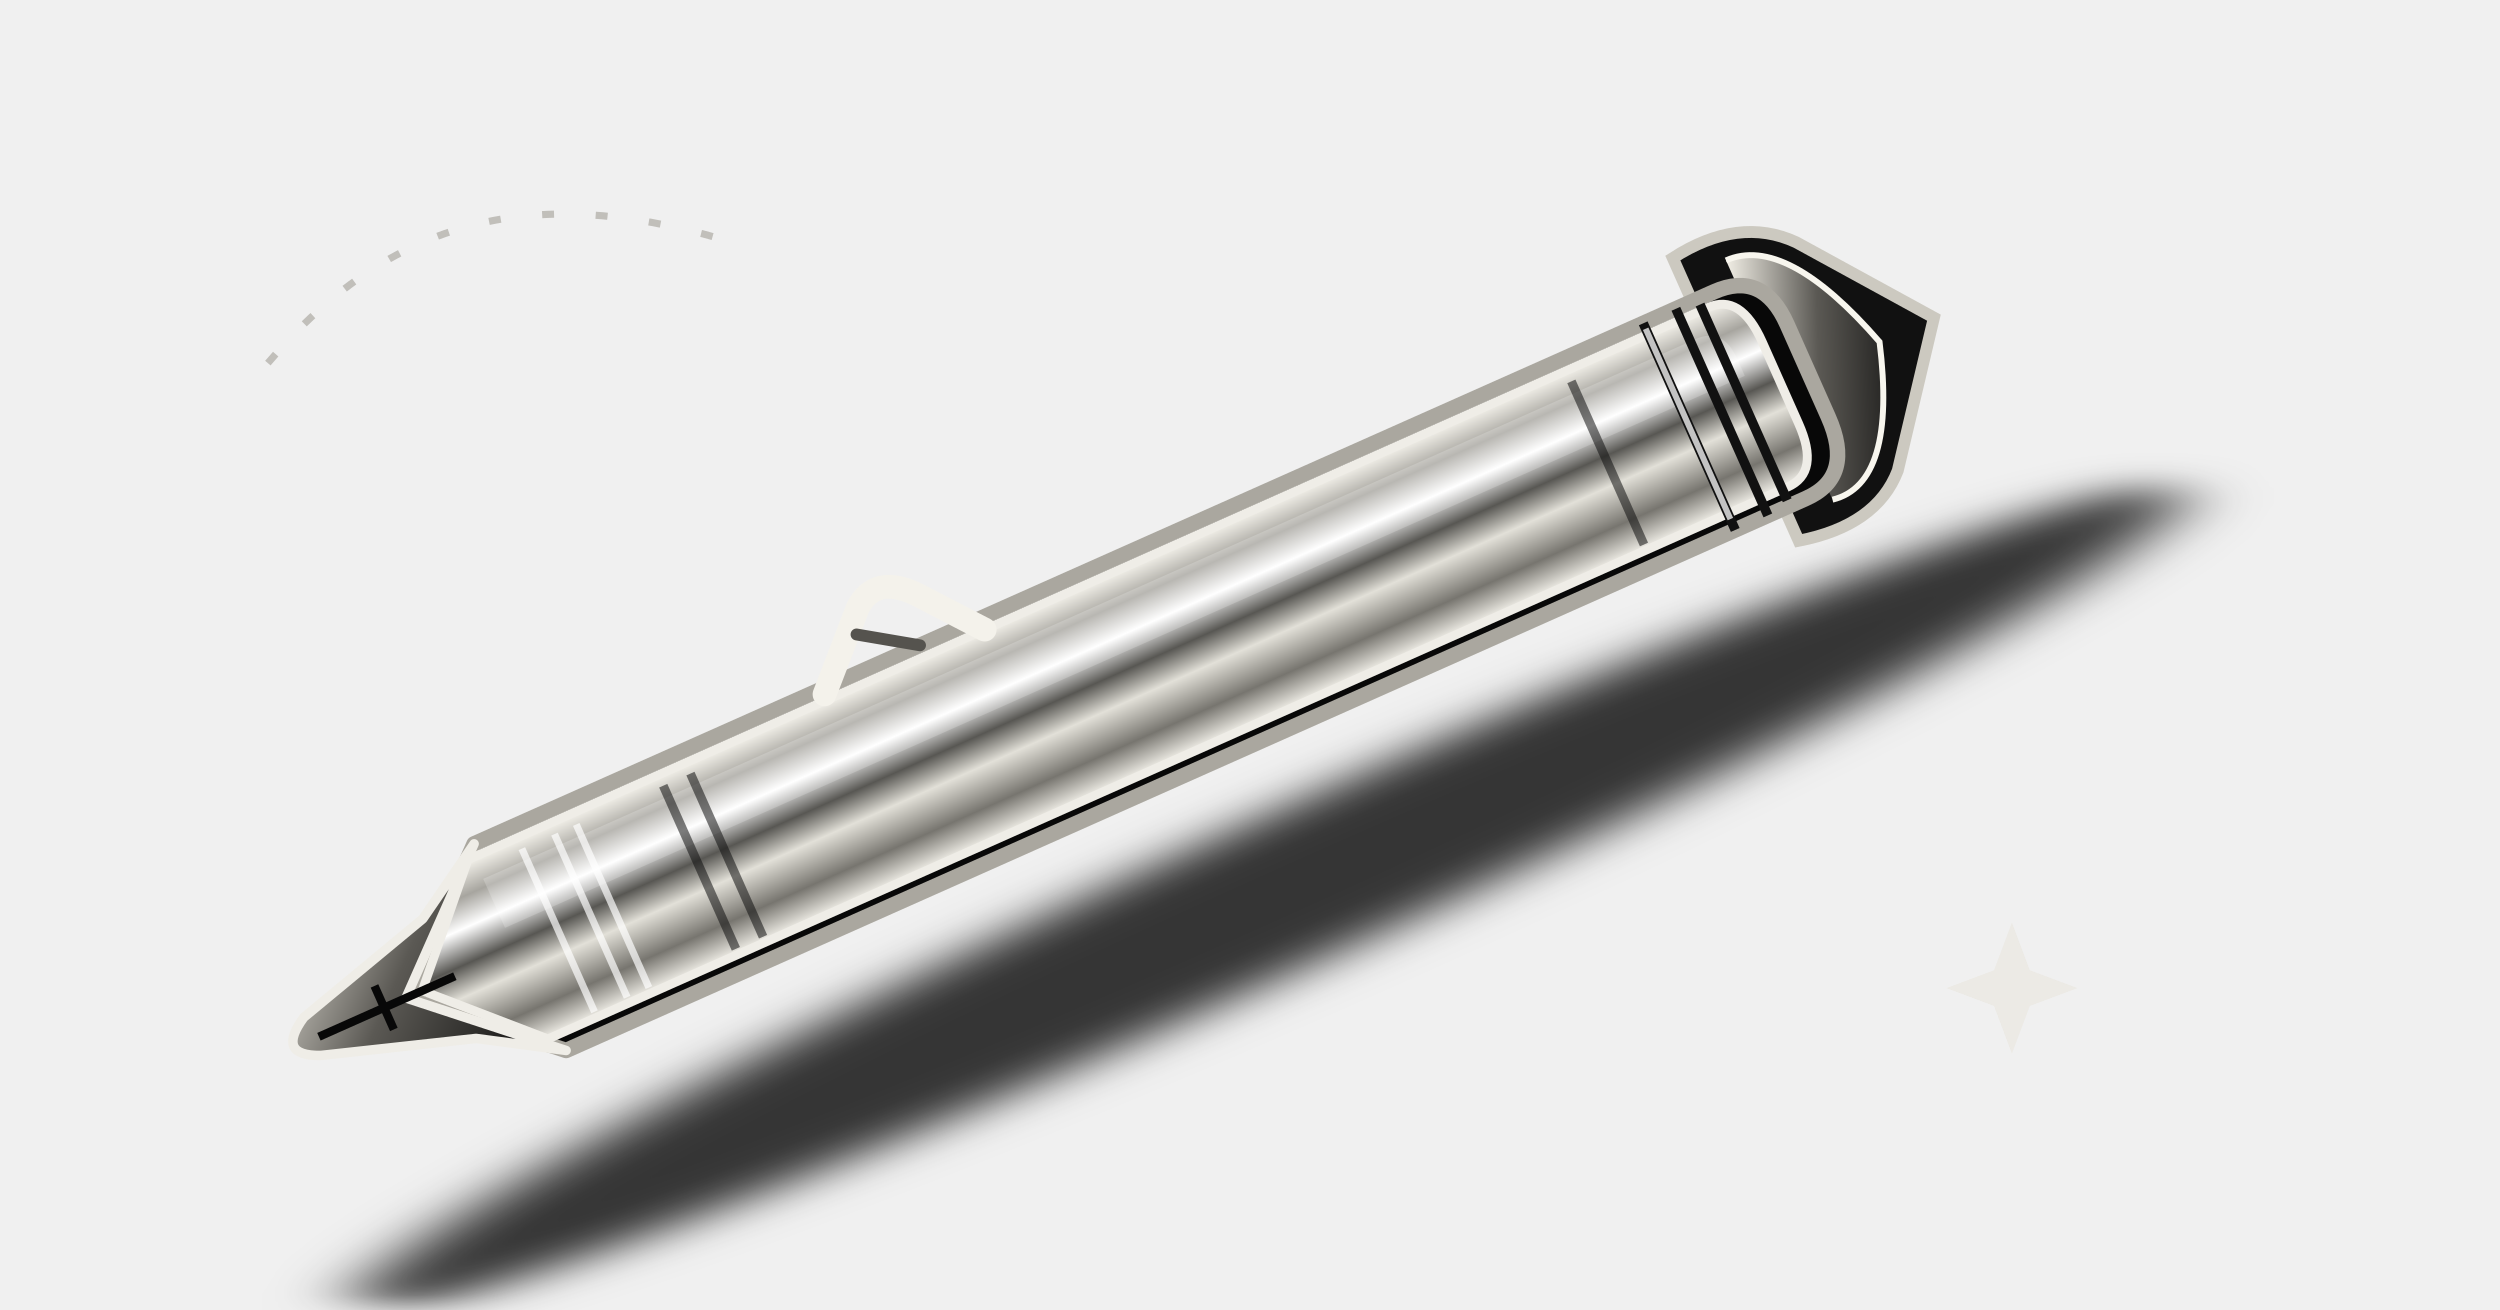
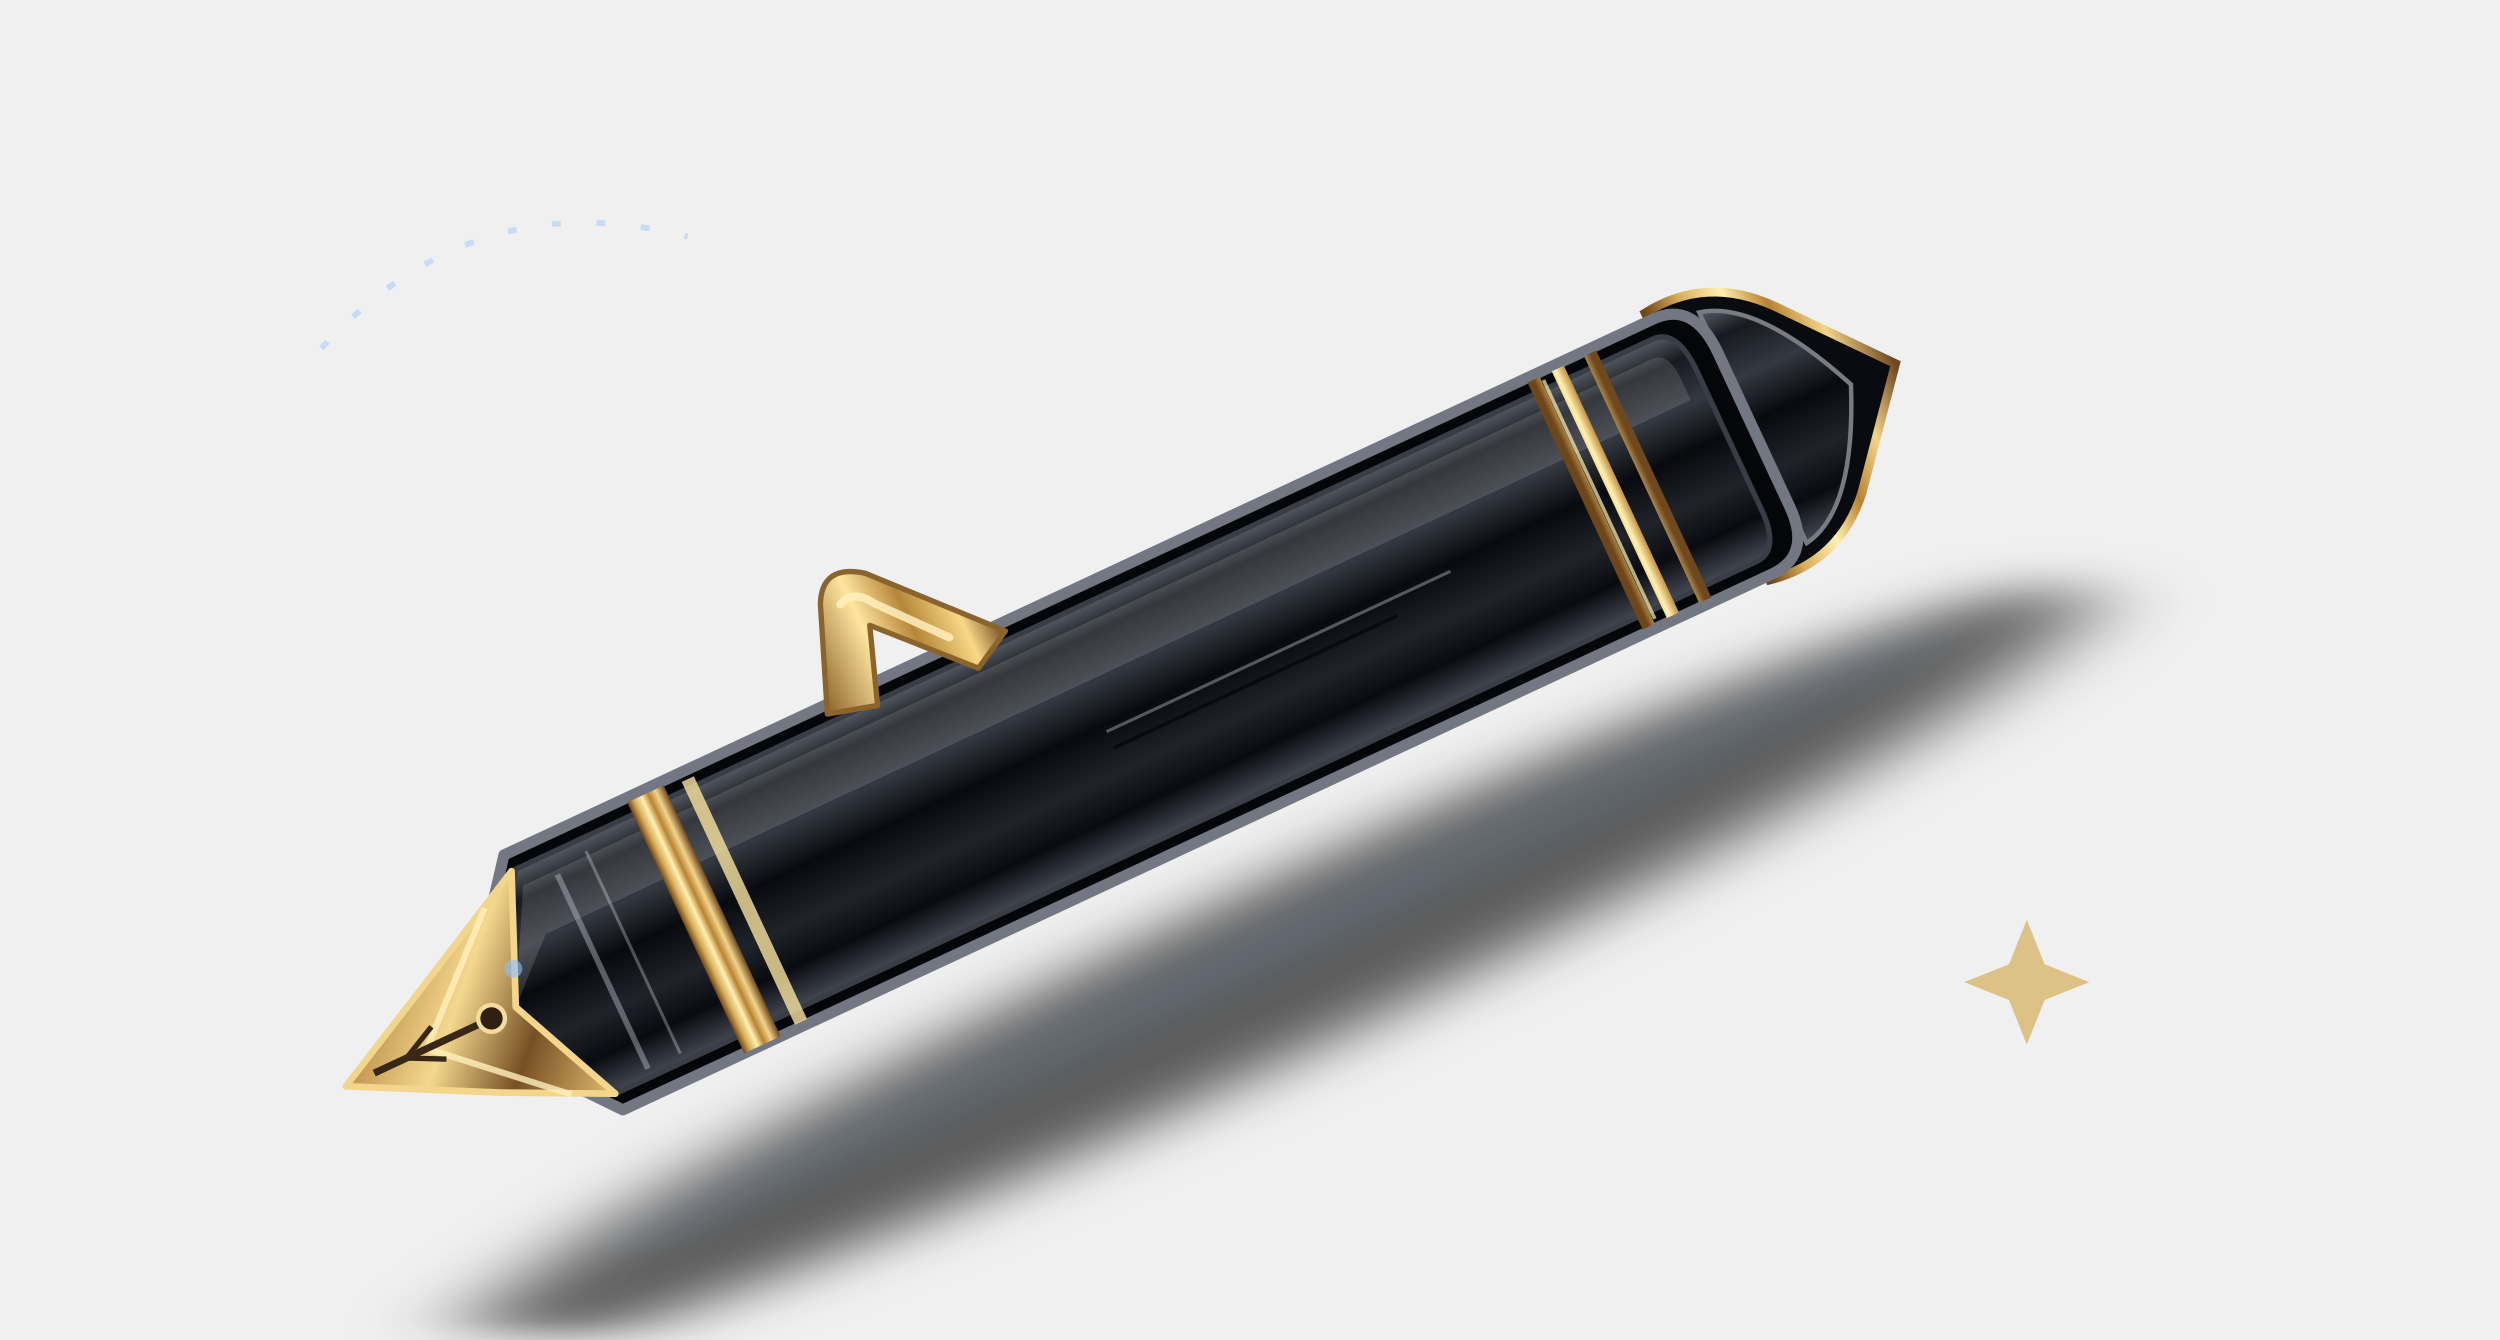
- <svg xmlns="http://www.w3.org/2000/svg" viewBox="0 0 420 220" fill="none" role="img" aria-labelledby="title desc">
+ <svg xmlns="http://www.w3.org/2000/svg" viewBox="0 0 560 300" fill="none" role="img" aria-labelledby="title desc">
  <defs>
-     <linearGradient id="barrel" x1="0" y1="0" x2="0" y2="1">
-       <stop offset="0" stop-color="#f6f4ed" />
-       <stop offset=".16" stop-color="#a7a59f" />
-       <stop offset=".31" stop-color="#fff" />
-       <stop offset=".48" stop-color="#585753" />
-       <stop offset=".63" stop-color="#e2e0d8" />
-       <stop offset=".83" stop-color="#77756f" />
-       <stop offset="1" stop-color="#f5f3ec" />
+     <linearGradient id="lacquer" x1="0" y1="0" x2="0" y2="1">
+       <stop stop-color="#565a62" />
+       <stop offset=".12" stop-color="#171a20" />
+       <stop offset=".3" stop-color="#343840" />
+       <stop offset=".48" stop-color="#080a0e" />
+       <stop offset=".68" stop-color="#20232a" />
+       <stop offset=".84" stop-color="#090b10" />
+       <stop offset="1" stop-color="#454953" />
    </linearGradient>
-     <linearGradient id="tip" x1="0" y1="0" x2="1" y2="1">
-       <stop stop-color="#f1eee5" />
-       <stop offset=".45" stop-color="#5b5954" />
-       <stop offset="1" stop-color="#050505" />
+     <linearGradient id="gold" x1="0" y1="0" x2="1" y2="0">
+       <stop stop-color="#6e461b" />
+       <stop offset=".18" stop-color="#d8ad5a" />
+       <stop offset=".38" stop-color="#fff0b1" />
+       <stop offset=".56" stop-color="#b98232" />
+       <stop offset=".76" stop-color="#f2d48a" />
+       <stop offset="1" stop-color="#6f481e" />
    </linearGradient>
-     <filter id="shadow" x="-20%" y="-80%" width="140%" height="260%">
+     <linearGradient id="nib" x1="0" y1="0" x2="1" y2="1">
+       <stop stop-color="#fff0bd" />
+       <stop offset=".22" stop-color="#b88a43" />
+       <stop offset=".48" stop-color="#f4d88f" />
+       <stop offset=".72" stop-color="#765024" />
+       <stop offset="1" stop-color="#e4bd70" />
+     </linearGradient>
+     <linearGradient id="clip" x1="0" y1="0" x2="1" y2="0">
+       <stop stop-color="#8c632a" />
+       <stop offset=".35" stop-color="#ffe6a0" />
+       <stop offset=".58" stop-color="#b78638" />
+       <stop offset=".82" stop-color="#f8d987" />
+       <stop offset="1" stop-color="#70491f" />
+     </linearGradient>
+     <filter id="shadow" x="-30%" y="-80%" width="160%" height="280%">
+       <feGaussianBlur stdDeviation="9" />
+     </filter>
+     <filter id="glow" x="-50%" y="-50%" width="200%" height="200%">
      <feGaussianBlur stdDeviation="5" />
    </filter>
  </defs>
-   <ellipse cx="213" cy="151" rx="168" ry="13" fill="#000" opacity=".78" filter="url(#shadow)" transform="rotate(-24 213 151)" />
-   <g transform="rotate(-24 210 110)">
-     <path d="M302 78 Q315 76 322 84 L338 105 L322 126 Q315 133 302 130Z" fill="#111" stroke="#ccc9c0" stroke-width="2" />
-     <path d="M310 82 Q321 82 328 105 Q321 128 310 126" fill="url(#tip)" stroke="#f8f6ee" stroke-width="1" />
-     <path d="M78 86 L306 86 Q315 86 315 96 L315 113 Q315 124 306 124 L78 124 L57 105Z" fill="#080808" stroke="#aaa79f" stroke-width="2.6" stroke-linejoin="round" />
-     <path d="M76 88 L304 88 Q310 88 310 97 L310 112 Q310 121 304 121 L76 121 L60 105Z" fill="url(#barrel)" stroke="#efede7" stroke-width="1.5" />
-     <path d="M77 92 L300 92 Q305 92 305 98 L305 101 L77 101Z" fill="#fff" opacity=".2" />
-     <path d="M85 90L85 120 M91 90L91 120 M95 90L95 120" stroke="#fff" stroke-width="1.2" opacity=".68" />
-     <path d="M111 90L111 120 M116 90L116 120 M278 90L278 120" stroke="#111" stroke-width="1.5" opacity=".55" />
-     <path d="M78 86 L57 105 L78 124 L65 116 L40 108 Q33 105 40 101 L65 94Z" fill="url(#tip)" stroke="#efede7" stroke-width="1.6" stroke-linejoin="round" />
-     <path d="M41 105L66 105 M53 101L53 109" stroke="#080808" stroke-width="1.4" />
-     <path d="M142 87 L153 76 Q158 72 163 78 L171 88" stroke="#f4f2eb" stroke-width="4" stroke-linecap="round" />
-     <path d="M151 80L160 86" stroke="#55534e" stroke-width="2" stroke-linecap="round" />
-     <path d="M293 86L293 124 M299 86L299 124 M303 87L303 123" stroke="#111" stroke-width="1.6" />
-     <path d="M293 87L293 122" stroke="#fff" stroke-width="1" opacity=".75" />
+   <ellipse cx="285" cy="218" rx="202" ry="19" fill="#000" opacity=".62" filter="url(#shadow)" transform="rotate(-25 285 218)" />
+   <ellipse cx="287" cy="211" rx="166" ry="5" fill="#83bfff" opacity=".12" filter="url(#glow)" transform="rotate(-25 287 211)" />
+   <g transform="rotate(-25 280 150)">
+     <path d="M394 115 Q410 113 421 126 L440 149 L421 172 Q410 184 394 181Z" fill="#090b10" stroke="url(#gold)" stroke-width="2" />
+     <path d="M405 120 Q418 123 429 149 Q418 175 405 177Z" fill="url(#lacquer)" stroke="#777b82" stroke-width="1" />
+     <path d="M111 117 L395 117 Q405 117 405 130 L405 168 Q405 180 395 180 L111 180 L86 149Z" fill="#050609" stroke="#737781" stroke-width="2.5" stroke-linejoin="round" />
+     <path d="M112 121 L393 121 Q399 121 399 132 L399 166 Q399 176 393 176 L112 176 L94 149Z" fill="url(#lacquer)" stroke="#393d45" stroke-width="1.2" />
+     <path d="M112 125 L391 125 Q395 125 395 132 L395 137 L112 137 L99 149Z" fill="#fff" opacity=".13" />
+     <path d="M120 126 L120 174" stroke="#b8bdc7" stroke-width="1.3" opacity=".45" />
+     <path d="M128 124 L128 174" stroke="#fff" stroke-width=".7" opacity=".28" />
+     <path d="M365 118 L365 179 M371 118 L371 179 M379 118 L379 179" stroke="url(#gold)" stroke-width="3" />
+     <path d="M367 119 L367 178" stroke="#fff0b1" stroke-width=".8" opacity=".7" />
+     <path d="M190 119 L199 96 Q203 88 211 94 L234 119 L225 124 L207 105 L201 122Z" fill="url(#clip)" stroke="#8b642d" stroke-width="1.2" stroke-linejoin="round" />
+     <path d="M203 98 Q207 96 210 101 L222 115" stroke="#fff0bd" stroke-width="1.8" stroke-linecap="round" opacity=".85" />
+     <path d="M141 118 L150 118 L150 180 L141 180Z" fill="url(#gold)" />
+     <path d="M154 119 L157 119 L157 179 L154 179Z" fill="#f8e2a0" opacity=".8" />
+     <path d="M111 121 L88 133 L57 149 L88 165 L111 176 L99 149Z" fill="url(#nib)" stroke="#f3d58c" stroke-width="1.5" stroke-linejoin="round" />
+     <path d="M102 126 L77 149 L102 172" stroke="#fff0bd" stroke-width="1.4" opacity=".8" />
+     <path d="M96 149 L64 149" stroke="#3a2816" stroke-width="1.6" />
+     <path d="M80 145 L72 149 L80 153" stroke="#3a2816" stroke-width="1.2" />
+     <circle cx="93" cy="149" r="3" fill="#302012" stroke="#f6dc9c" stroke-width="1" />
+     <path d="M245 149 L330 149" stroke="#b9bec8" stroke-width=".7" opacity=".42" />
+     <path d="M245 153 L315 153" stroke="#000" stroke-width=".8" opacity=".55" />
  </g>
-   <path d="M45 61C67 35 92 31 124 41" stroke="#a8a59e" stroke-width="1.2" stroke-dasharray="2 7" opacity=".66" />
-   <path d="M338 155l3 8 8 3-8 3-3 8-3-8-8-3 8-3z" fill="#e9e6de" opacity=".65" />
+   <path d="M72 78 C96 52 123 45 154 53" stroke="#8abfff" stroke-width="1.3" stroke-dasharray="2 8" opacity=".42" />
+   <path d="M454 206 l4 10 10 4-10 4-4 10-4-10-10-4 10-4z" fill="#d8b76e" opacity=".8" />
+   <circle cx="115" cy="217" r="2" fill="#8abfff" opacity=".6" />
</svg>
